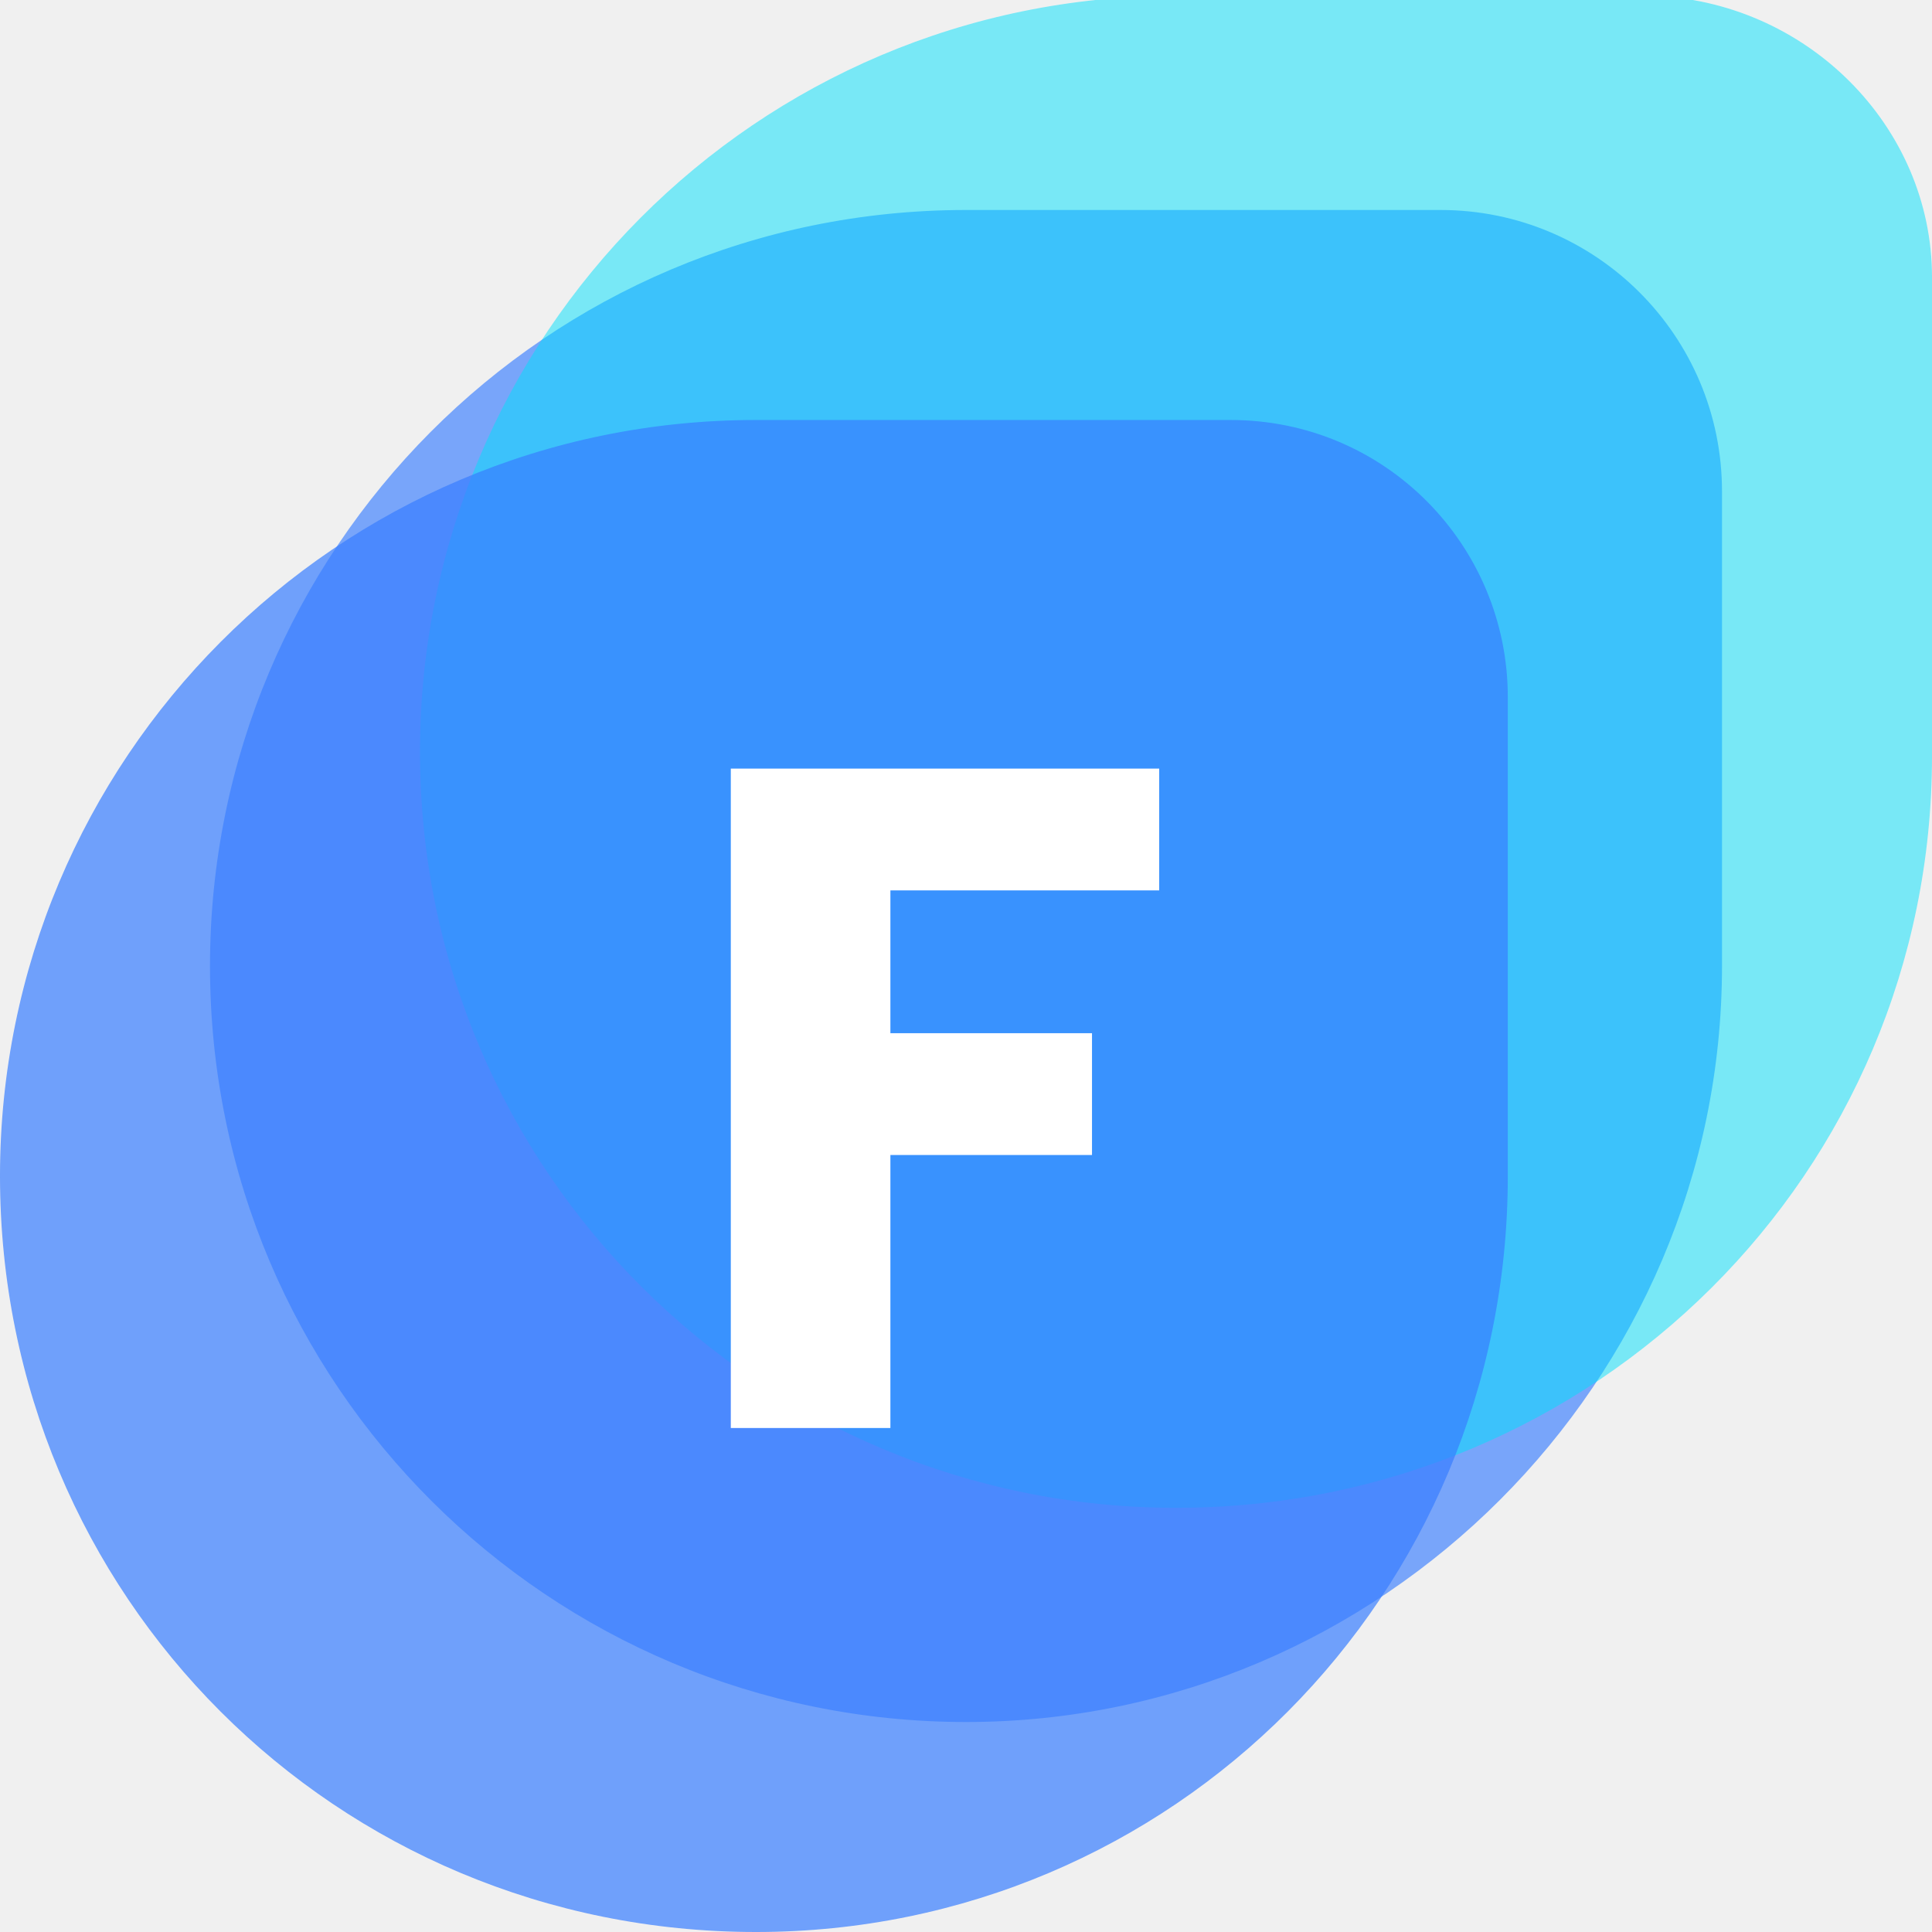
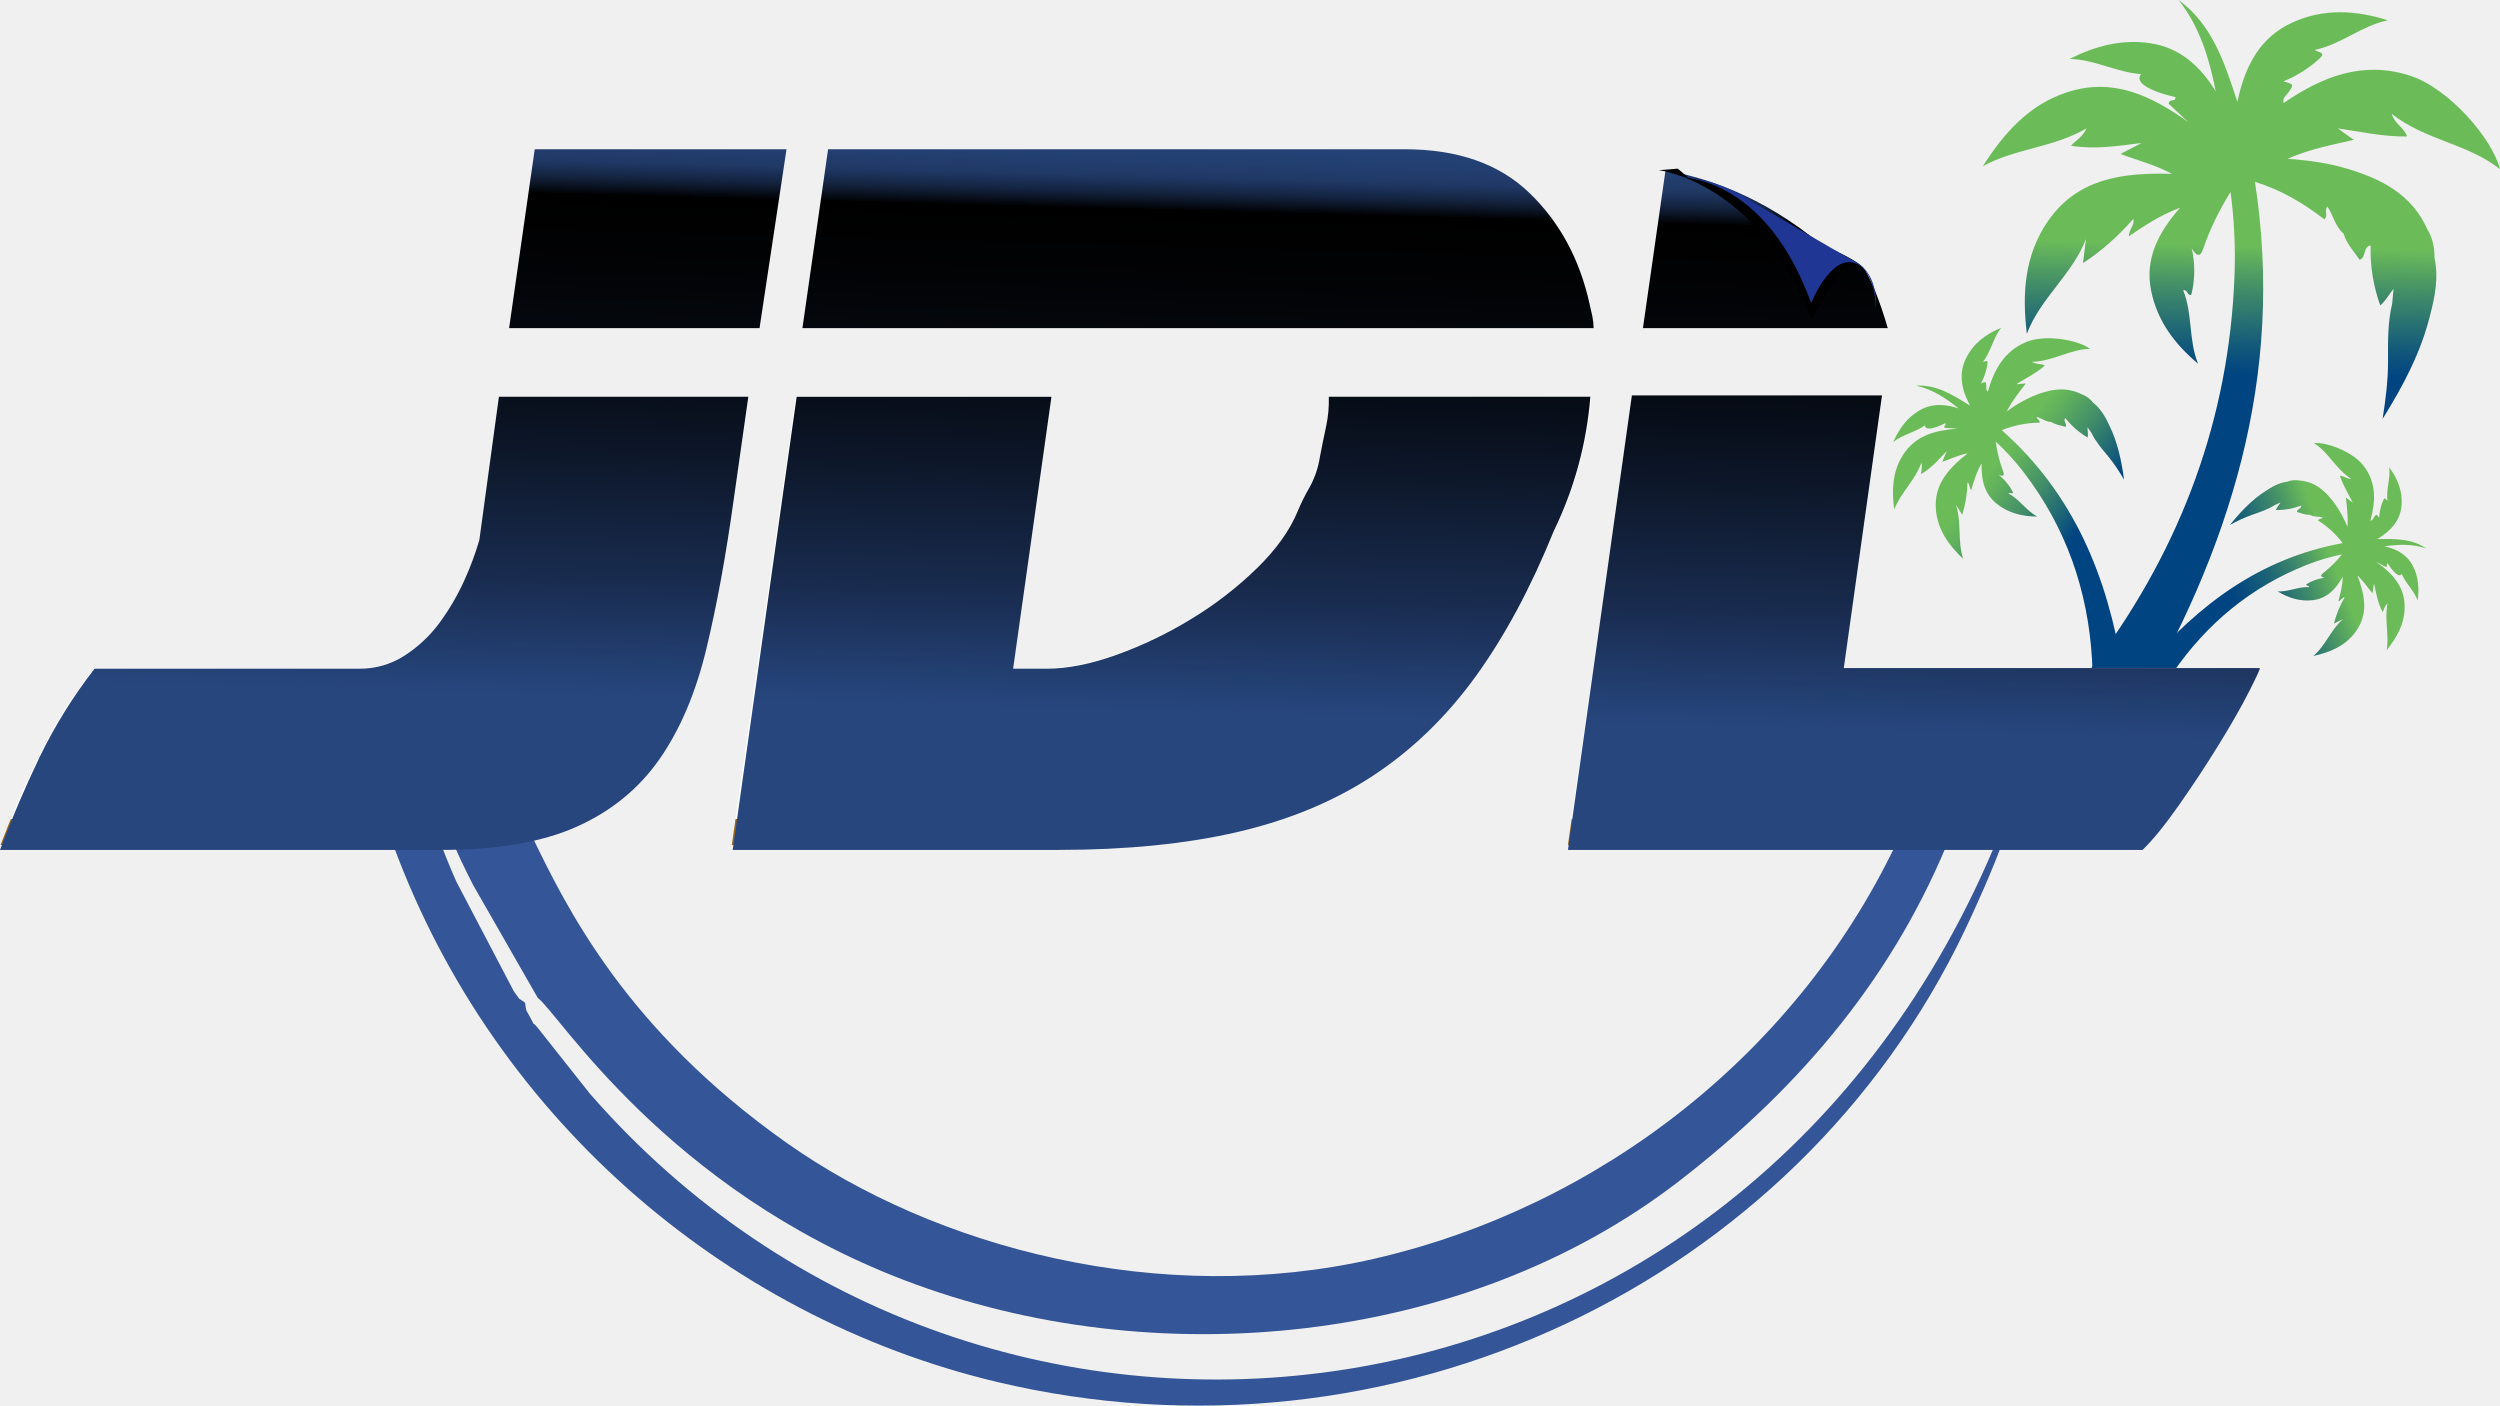
- <svg xmlns="http://www.w3.org/2000/svg" x="0px" y="0px" width="46px" height="46px" viewBox="0 0 46 46" style="enable-background:new 0 0 46 46;" xml:space="preserve">
-   <style type="text/css">
- 	.logo-short-0{fill:#377DFF;}
- 	.logo-short-1{fill:#00DFFC;}
- 	.logo-short-2{fill:#377DFF;}
- 	.logo-short-3{fill:#FFFFFF;}
- </style>
-   <path class="logo-short-0" opacity=".65" d="M23,41L23,41c-9.9,0-18-8-18-18v0c0-9.9,8-18,18-18h11.3C38,5,41,8,41,11.7V23C41,32.9,32.9,41,23,41z" />
-   <path class="logo-short-1" opacity=".5" d="M28,35.9L28,35.9c-9.9,0-18-8-18-18v0c0-9.9,8-18,18-18l11.3,0C43,0,46,3,46,6.6V18C46,27.9,38,35.9,28,35.9z" />
-   <path class="logo-short-2" opacity=".7" d="M18,46L18,46C8,46,0,38,0,28v0c0-9.9,8-18,18-18h11.3c3.7,0,6.6,3,6.6,6.6V28C35.9,38,27.9,46,18,46z" />
-   <g>
-     <path class="logo-short-3" d="M17.4,34V18.3h10.2v2.9h-6.4v3.4h4.8v2.9h-4.8V34H17.4z" />
-   </g>
+ <svg xmlns="http://www.w3.org/2000/svg" xmlns:xlink="http://www.w3.org/1999/xlink" id="Capa_1" data-name="Capa 1" viewBox="0 0 1662 934.44">
+   <defs>
+     <style>.cls-1{fill:url(#Degradado_sin_nombre_7);}.cls-2{fill:url(#Degradado_sin_nombre_9);}.cls-3{fill:url(#Degradado_sin_nombre_5);}.cls-4{fill:#345597;}.cls-11,.cls-12,.cls-13,.cls-4{fill-rule:evenodd;}.cls-5{fill:url(#Degradado_sin_nombre_3);}.cls-6{fill:url(#Degradado_sin_nombre_3-2);}.cls-7{fill:url(#Degradado_sin_nombre_3-3);}.cls-8{fill:url(#Degradado_sin_nombre_3-4);}.cls-9{fill:url(#Degradado_sin_nombre_3-5);}.cls-10{fill:none;}.cls-11{fill:url(#Degradado_sin_nombre_375);}.cls-13{fill:#1f3694;}</style>
+     <linearGradient id="Degradado_sin_nombre_7" x1="1474.29" y1="377.4" x2="1595.95" y2="471.15" gradientUnits="userSpaceOnUse">
+       <stop offset="0" stop-color="#6bbc59" />
+       <stop offset="0.07" stop-color="#60b05d" />
+       <stop offset="0.21" stop-color="#439068" />
+       <stop offset="0.39" stop-color="#155c79" />
+       <stop offset="0.46" stop-color="#004481" />
+     </linearGradient>
+     <linearGradient id="Degradado_sin_nombre_9" x1="1577.19" y1="492.49" x2="1751.02" y2="424.76" gradientUnits="userSpaceOnUse">
+       <stop offset="0.26" stop-color="#004481" />
+       <stop offset="0.31" stop-color="#084d7e" />
+       <stop offset="0.41" stop-color="#1d6576" />
+       <stop offset="0.52" stop-color="#408c69" />
+       <stop offset="0.64" stop-color="#6bbc59" />
+     </linearGradient>
+     <linearGradient id="Degradado_sin_nombre_5" x1="1632.04" y1="81.84" x2="1619.26" y2="557.95" gradientUnits="userSpaceOnUse">
+       <stop offset="0.01" stop-color="#6bbc59" />
+       <stop offset="0.29" stop-color="#6bbc59" />
+       <stop offset="0.34" stop-color="#6bbc59" />
+       <stop offset="0.4" stop-color="#428e68" />
+       <stop offset="0.48" stop-color="#13597a" />
+       <stop offset="0.52" stop-color="#004481" />
+     </linearGradient>
+     <linearGradient id="Degradado_sin_nombre_3" x1="1411.1" y1="625.01" x2="1411.1" y2="356.19" gradientUnits="userSpaceOnUse">
+       <stop offset="0" stop-color="#98681a" />
+       <stop offset="0" stop-color="#d4d4d4" />
+       <stop offset="0" stop-color="#fff" />
+       <stop offset="0" />
+       <stop offset="0" stop-color="#fff" />
+       <stop offset="0.05" stop-color="#fff" />
+       <stop offset="0.12" stop-color="#fff" />
+       <stop offset="1" stop-color="#fff" />
+     </linearGradient>
+     <linearGradient id="Degradado_sin_nombre_3-2" x1="935.44" y1="291.38" x2="935.44" y2="185.28" xlink:href="#Degradado_sin_nombre_3" />
+     <linearGradient id="Degradado_sin_nombre_3-3" x1="911.19" y1="625.01" x2="911.19" y2="356.19" xlink:href="#Degradado_sin_nombre_3" />
+     <linearGradient id="Degradado_sin_nombre_3-4" x1="430.66" y1="210.74" x2="430.66" y2="104.64" xlink:href="#Degradado_sin_nombre_3" />
+     <linearGradient id="Degradado_sin_nombre_3-5" x1="388.04" y1="625.01" x2="388.04" y2="356.19" xlink:href="#Degradado_sin_nombre_3" />
+     <linearGradient id="Degradado_sin_nombre_375" x1="903.96" y1="70.93" x2="889.2" y2="620.64" gradientUnits="userSpaceOnUse">
+       <stop offset="0.13" stop-color="#26447a" />
+       <stop offset="0.19" stop-color="#254378" />
+       <stop offset="0.21" stop-color="#233f71" />
+       <stop offset="0.23" stop-color="#203966" />
+       <stop offset="0.24" stop-color="#1a2f55" />
+       <stop offset="0.25" stop-color="#14233f" />
+       <stop offset="0.26" stop-color="#0b1424" />
+       <stop offset="0.27" stop-color="#010204" />
+       <stop offset="0.27" />
+       <stop offset="0.36" stop-color="#020305" />
+       <stop offset="0.48" stop-color="#060b14" />
+       <stop offset="0.6" stop-color="#0e192d" />
+       <stop offset="0.74" stop-color="#192c50" />
+       <stop offset="0.87" stop-color="#26457c" />
+       <stop offset="0.88" stop-color="#27467e" />
+     </linearGradient>
+   </defs>
+   <path class="cls-1" d="M1474.29,408.72c1-1.25,2.17.69,3-.56a31.82,31.82,0,0,0-9.53-11.69c3.73,1.19,3.81-.16,2.82-2.77a89.8,89.8,0,0,1-4.83-19.49,162.2,162.2,0,0,1,18.67,20.48c28.08,36.67,42.62,78.26,45.35,124.21.16,2.74.26,5.47.32,8.2,6.79-.39,13.43-1,20-1.32C1540,464,1517.82,409.11,1469.75,366.61a70.77,70.77,0,0,1,25.24-5c.16-1.9-2-2.07-1.91-3.85,3.33,1,6.11,3.43,9.68,3.42,2.86,1.94,6.25,2.26,9.46,3.21,1.14-2.13-1.92-3.89-.23-5.88a52.43,52.43,0,0,0,14.9,13c.37-2.61-.13-4.61-.13-6.89l2.73,4c2.76,5.64,6.8,10.36,10.8,15.12a117.85,117.85,0,0,1,10.78,15.76c-1.7-12.46-4.21-24.66-9.75-36-2.67-5.67-5.66-11.11-10.72-15.09a17.57,17.57,0,0,0-7.75-5.69c-11.11-5.53-21.9-3.09-32.56,1.4a87.84,87.84,0,0,0-17.18,10c3.63-7.18,8.08-12.52,12.68-18.56l-6.41.51c6.38-3.95,13.09-7.27,19-12.36-2.32-1.67-5.25-.45-8.54-2.48,14.15-.44,25.4-8.47,38.67-8.68-8.17-6-29.59-9.75-42.14-4.67-14.9,6-21.7,18.49-25.86,33.11-1.48-1.11-.89-2.49-1-3.64-.31-3.21-.24-3.22-3.57-1.75a39.06,39.06,0,0,0,4.3-13.12c.42-3.09-1.19-1.5-3-1.27,5.57-7.08,6.71-15.92,12.18-22.66-10.13,4.12-18.53,10.3-23.41,20.26-5.12,10.46-3,20.75,2.65,31.5-11.68-7.33-22.45-14.12-35.94-13.28,10.9,2.3,19.83,8.26,28.33,15.14-9.07-3-18-3.57-26.46,1.59-8,4.85-13.18,12.09-16.93,20.72,6.33-5.1,14.52-6.39,21.09-11.09-.06,3.33,5.23,2.73,13.39-1.38,1.25,1.31-1.43,1.55-.29,3.08l8.57.49c-14.71,1.11-28.16,4.42-36.56,17.9-6.89,11.05-7.21,23.32-5.62,35.91,4.34-11.17,13.75-19.15,18.1-31.07.79,3-.1,5-.3,7.61,6.8-4,11.59-9.5,17.17-15.41l-3,7.13c5.61-1.87,10.63-4.41,17-5.7-12.72,10-22.68,20.78-21.22,37.57,1.16,13.46,8.62,23.66,18.17,32.7-4-11.7-.93-24.31-4.88-36l4.23,6.65A79.55,79.55,0,0,0,1447,401.2c1.64,1.31,1,3.44,2.46,5.35,1.78-6,3.36-11.68,6.91-17.88-.32,11.13,1.88,20.33,10.12,26.92,7.77,6.22,16.93,8.38,26.83,8.44C1486,420.09,1481.63,412.63,1474.29,408.72Z" transform="translate(-139 -80.64)" />
+   <path class="cls-2" d="M1674.17,470.94c-.16-1.37-1.92-.46-2-1.75a27.49,27.49,0,0,1,12.31-4.4c-3.3-.79-2.75-1.83-.84-3.32a78.24,78.24,0,0,0,12.34-12.3,139.49,139.49,0,0,0-23,6.83c-37.26,14.61-66.73,38.94-89.41,71.82-1.35,2-2.65,3.94-3.93,5.94-4.85-3.34-9.48-6.78-14.23-10,35.23-41.3,76.36-72.08,131-82.06a61,61,0,0,0-16.41-15.06c.74-1.48,2.41-.64,3.15-2-2.91-.76-6.07-.2-8.7-1.8-3,.15-5.65-1.12-8.45-1.86.11-2.1,3.18-2,2.81-4.26a45.57,45.57,0,0,1-16.87,3c.9-2.11,2.17-3.37,3.2-5.06l-3.81,1.72c-4.58,2.94-9.69,4.63-14.79,6.38a100.76,100.76,0,0,0-15.06,6.85c6.86-8.49,14.2-16.41,23.42-22.37,4.52-3,9.18-5.71,14.71-6.39a15.17,15.17,0,0,1,8.3-.74c10.71.88,17.59,7.52,23.46,15.64a76.15,76.15,0,0,1,8.21,15.14c.54-7-.35-12.92-1-19.46l4.52,3.25c-2.95-5.79-6.42-11.26-8.5-17.69,2.47-.2,4.08,2,7.43,2-10.27-6.67-15-17.68-24.71-23.78,8.75-.8,26.28,6,33.28,15.43,8.32,11.16,7.74,23.46,4.24,36.17,1.6-.17,1.78-1.46,2.38-2.25,1.67-2.25,1.62-2.29,3.43.29a33.78,33.78,0,0,1,2.72-11.65c1.08-2.49,1.56-.58,2.78.39-.94-7.76,2.19-14.82,1.17-22.28,5.64,7.6,9.08,15.95,8.21,25.53-.91,10.06-7.08,16.76-16.12,22.19,11.94-.2,23-.42,32.56,6.26-9.1-3.18-18.39-2.76-27.77-1.47,8.07,1.83,14.9,5.41,18.87,13.05,3.73,7.18,4.3,14.88,3.2,23-2.39-6.62-7.87-11.25-10.62-17.68-1.45,2.49-5.1-.33-9.29-7-1.51.41.37,1.78-1.16,2.41l-6.57-3.48c10.39,7.42,18.85,15.91,19,29.68.12,11.29-5.16,20.53-12,29.16,1.81-10.23-1.56-20.37.58-31.17-1.94,1.89-2.18,3.77-3.2,5.78-3.24-6-4.3-12.24-5.77-19.13-.37,2.55-.64,4.38-1,6.64-3.31-3.9-5.89-8-10-11.85,4.93,13.11,7.43,25.59-1.19,37.4-6.92,9.46-17,13.69-28.15,16.1,8.24-6.86,11.62-17.62,19.81-24.54l-6.12,3a69.57,69.57,0,0,1,7.15-17.53c-1.81.23-2.32,2.09-4.23,2.86,1.4-5.28,2.76-10.17,2.93-16.37-4.77,8.41-10.54,14.25-19.6,15.44-8.55,1.13-16.29-1.38-23.64-5.77C1660.43,474.14,1667,470.55,1674.17,470.94Z" transform="translate(-139 -80.64)" />
+   <path class="cls-3" d="M1590.36,273.59c3.18-.68,2.5,3.93,5.4,3a64.73,64.73,0,0,0,.27-30.79c4.31,6.74,6.2,4.71,8-.69,4.23-12.34,9.94-24,17.84-36.89a330.17,330.17,0,0,1,2.6,56.51c-3.71,94.18-35.11,178.45-90.75,254.17-3.31,4.51-6.72,8.92-10.18,13.29,11.17,8.26,22.4,15.93,33.2,24.06,64.69-110.11,101.41-225.3,81.35-354.73,17.59,5.49,32.44,14.29,46.2,25,2.73-2.78-.44-5.86,2-8.54,3.94,5.9,5.13,13.35,10.74,18,2,6.78,6.86,11.71,10.67,17.39,4.57-1.86,2.06-8.64,7.3-9.54a106.79,106.79,0,0,0,6.43,39.86c4-3.6,5.8-7.4,8.78-11-.3,3.26-.59,6.53-.89,9.79-3,12.46-2.82,25.14-2.76,37.82.06,13-1.55,25.82-3.61,38.8,13.59-21.78,25.54-44.2,31.69-69.3,3.21-12.38,5.6-24.83,2.84-37.66,0-6.74-1.17-13.2-4.76-19-10.23-23.19-30.35-33.41-53-40.26-12.27-3.73-24.91-5.58-40-6.67,15.06-6.53,29-9.13,44.11-12.6L1693.18,166c15.16,2.13,30,5.64,46,5.36-1.48-5.65-7.66-7.54-10.18-15,22.78,17.76,50.94,19.82,72,36.79-5-20.09-33.75-53.9-60.08-62.29-31.27-10-58.2.75-83.79,18.29-.86-3.68,1.86-5.07,3.18-7,3.7-5.46,3.82-5.38-3.32-7.42a79.9,79.9,0,0,0,23.85-15c4.69-4.3.09-3.91-3-5.88,18-3.86,31.29-16.26,48.68-19.71-21.28-6.73-42.52-8-63.17,1.3-21.69,9.74-31.84,28.62-36.93,52.91-8.78-26.74-16.83-51.44-39.11-67.71,14.11,17.83,20.36,38.82,24.75,60.72-10.33-16.58-23.58-29-43.63-32-18.88-2.81-36.47,1.82-53.59,10.47,16.57.25,31.12,8.89,47.56,10.1-4.43,5.14,4.67,11.09,22.83,15.28.26,3.69-4.25.57-4.46,4.45l12.81,12c-24.54-17.44-50-29.78-80.75-19.57-25.23,8.38-41.73,27.22-55.65,49.07,21.38-11.87,46.56-12.14,68.94-25.19-2.71,5.77-6.71,7.74-10.39,11.56,15.87,2.6,30.57.19,47-1.82l-14,7.26c11.25,4.37,22.45,6.95,34.14,13.23-33-.92-62.72,3.06-82.32,31.32-15.71,22.65-17.32,48.4-14.09,75,8.9-23.63,30.23-39.38,39.31-63-.61,4.86-1.23,9.73-2,16,13.35-8.61,23.73-18.42,33.51-29.34.88,4.19-2.86,6.76-3.11,11.61,10.67-7.18,20.51-13.95,34.17-19.07-15,17.07-23.56,34.38-19.21,55.48,4.09,19.89,15.66,35.21,31.12,48.22C1593.85,306.66,1596.79,289.31,1590.36,273.59Z" transform="translate(-139 -80.64)" />
+   <path class="cls-4" d="M1402.51,635.21c-66.63,145-200,247.69-349.61,282.18-142.24,32.75-292.25-7.09-391.4-77.31C555.71,765.17,516.06,685.46,491.4,633.86l-53.58.23c4.26,12.39,10.3,24.19,15.76,35l43,75.06c13.39,9.34,84.85,126.91,244,187.69,164.8,62.94,371.95,43.82,514.06-65.54,83.74-64.46,144.82-139.25,181.44-231.12Z" transform="translate(-139 -80.64)" />
+   <path class="cls-4" d="M488.07,747.25c-6.3-4.76-1.31.54-7.43-7.52l-38.21-72.89c-4.81-10.76-9.14-21.64-13.12-32.71l-31.78.16c65.3,186.24,221.85,321.54,404,365,261.77,62.41,531.3-64.5,643.75-300.34,6.86-14.44,18.47-39.8,27-63.72h-4.11c-169,415.85-673.79,474.85-937.16,172.31l-33.87-42.77c-5.69-7.21-1.08.88-5.84-8.1C488.07,750.65,489.12,753.87,488.07,747.25Z" transform="translate(-139 -80.64)" />
+   <path class="cls-5" d="M1181.34,642.41h382.44q10.11-9.58,24.08-29.18T1614.11,574q12.26-19.57,19.9-34.42c5.07-9.87,7.35-14.78,6.77-14.78H1364.61l25.7-180.38H1223.92Z" transform="translate(-139 -80.64)" />
+   <path class="cls-6" d="M1192.91,282.57q-9.75-44.41-39.6-73.17t-82.11-28.76h-379L675.37,298.25h520.14a42.12,42.12,0,0,0-.86-7.82C1194.12,288.11,1193.57,285.48,1192.91,282.57Z" transform="translate(-139 -80.64)" />
+   <path class="cls-7" d="M1172.66,432.43a243.73,243.73,0,0,0,24.24-88H1023.55a80,80,0,0,1-1.78,19.6c-1.48,6.7-2.87,13.51-4.23,20.47a59.21,59.21,0,0,1-6.92,20.06,128,128,0,0,0-7.9,15.68q-8,19.15-27.41,37.9a243.3,243.3,0,0,1-44,33.52,275.73,275.73,0,0,1-50.48,24q-25.89,9.17-46.8,9.18H811.36L837.1,344.43h-169l-42.61,298H842.41q68,0,119.39-11.77t90.31-37q38.92-25.25,68.1-64.88T1172.66,432.43Z" transform="translate(-139 -80.64)" />
+   <polygon class="cls-8" points="339.48 217.61 504.12 217.61 521.85 100 356.31 100 339.48 217.61" />
+   <path class="cls-9" d="M139.35,642.41h292.7q55.82,0,90.32-15.25t55.17-44.45q20.61-29.13,31.16-72.3t18.35-98.88l9.68-67.1H471.19l-13.12,95a191,191,0,0,1-10.18,27,153.6,153.6,0,0,1-16.53,27.88,87.9,87.9,0,0,1-23.54,21.79,55.52,55.52,0,0,1-30.31,8.72h-176a322.7,322.7,0,0,0-36.2,57.48Q150.92,611.92,139.35,642.41Z" transform="translate(-139 -80.64)" />
+   <path class="cls-10" d="M1181.33,642.41h382.45q10.11-9.58,24.08-29.18T1614.11,574q12.26-19.57,19.9-34.42c5.07-9.87,7.35-14.78,6.77-14.78H1364.61l25.7-180.38H1223.92Z" transform="translate(-139 -80.64)" />
+   <path class="cls-10" d="M1192.91,282.57q-9.75-44.41-39.6-73.17t-82.11-28.76h-379L675.37,298.25h520.14a42.12,42.12,0,0,0-.86-7.82C1194.12,288.11,1193.57,285.48,1192.91,282.57Z" transform="translate(-139 -80.64)" />
+   <path class="cls-10" d="M1172.66,432.43a243.73,243.73,0,0,0,24.24-88H1023.55a80,80,0,0,1-1.78,19.6c-1.48,6.7-2.87,13.51-4.23,20.47a59.21,59.21,0,0,1-6.92,20.06,128,128,0,0,0-7.9,15.68q-8,19.15-27.41,37.9a243.3,243.3,0,0,1-44,33.52,275.73,275.73,0,0,1-50.48,24q-25.89,9.17-46.8,9.18H811.36L837.1,344.43h-169l-42.61,298H842.41q68,0,119.39-11.77t90.31-37q38.92-25.25,68.1-64.88T1172.66,432.43Z" transform="translate(-139 -80.64)" />
+   <polygon class="cls-10" points="339.48 217.61 504.12 217.61 521.85 100 356.31 100 339.48 217.61" />
+   <path class="cls-10" d="M139.35,642.41h292.7q55.82,0,90.32-15.25t55.17-44.45q20.61-29.13,31.16-72.3t18.35-98.88l9.67-67.1H471.19l-13.12,95a191,191,0,0,1-10.18,27,153.6,153.6,0,0,1-16.53,27.88,87.9,87.9,0,0,1-23.54,21.79,55.52,55.52,0,0,1-30.31,8.72h-176a322.7,322.7,0,0,0-36.2,57.48Q150.92,611.92,139.35,642.41Z" transform="translate(-139 -80.64)" />
+   <path class="cls-11" d="M1246.22,194l-15,104.8H1394c-4.75-16.45-12.07-35.93-16.75-40.61-6.85-6.85-26.87-14.37-26.87-14.37C1309.94,209.88,1270.69,198.07,1246.22,194Zm-64.84,451.66h382q10.22-9.85,24.35-30t26.53-40.31q12.4-20.11,20.13-35.37c5.13-10.14,7.43-15.2,6.85-15.2H1364.75l25.42-181.3h-166.3Zm14.42-362.72q-9.87-44.91-40-74t-83-29.08H689.52L672.45,298.8h526a42.94,42.94,0,0,0-.86-7.91C1197,288.54,1196.47,285.88,1195.8,282.94Zm-23.72,150.45a249,249,0,0,0,24.19-89H1022.39a81.33,81.33,0,0,1-1.77,19.64c-1.46,6.71-2.83,13.53-4.17,20.51a60,60,0,0,1-6.86,20.1,129.91,129.91,0,0,0-7.81,15.71q-7.86,19.2-27.11,38A240.79,240.79,0,0,1,931.14,492a271.4,271.4,0,0,1-49.93,24q-25.61,9.18-46.28,9.19H812.52L838,344.43H668.62L626.1,645.66H842.56q67.8,0,119.13-11.9t90.11-37.45q38.84-25.53,67.94-65.59T1172.08,433.39ZM477.45,298.8H643.94l17.93-118.93H494.48ZM139,645.66H432.28q55.68,0,90.11-15.42t55.05-44.93q20.56-29.46,31.09-73.09t18.32-100l9.65-67.83H470.68l-13,95.17a193.55,193.55,0,0,1-10.07,27.07,154.39,154.39,0,0,1-16.35,27.94A88.27,88.27,0,0,1,408,516.44a54.4,54.4,0,0,1-30,8.73H201.87a331.05,331.05,0,0,0-36.6,58.89Q150.7,614.42,139,645.66Z" transform="translate(-139 -80.64)" />
+   <path class="cls-12" d="M1241.77,193.77s63.1,7.47,99.1,92.52l2.72,7.24s17.41-38.44,29.84-36.62c0,0-7.23-3.87-10.87-4.76s-7-.89-13.79-3.84-16.53-8.16-16.53-8.16-41.73-39.91-70.88-41.5l-7-5.89Z" transform="translate(-139 -80.64)" />
+   <path class="cls-13" d="M1245.87,198.23s63.22-9.38,97.21,83.85c0,0,12-30.09,27.52-26.95s15.46,31,15.46,31,2.51-22.54-13.1-31.17-69-40.14-69-40.14S1276.46,195.36,1245.87,198.23Z" transform="translate(-139 -80.64)" />
</svg>
